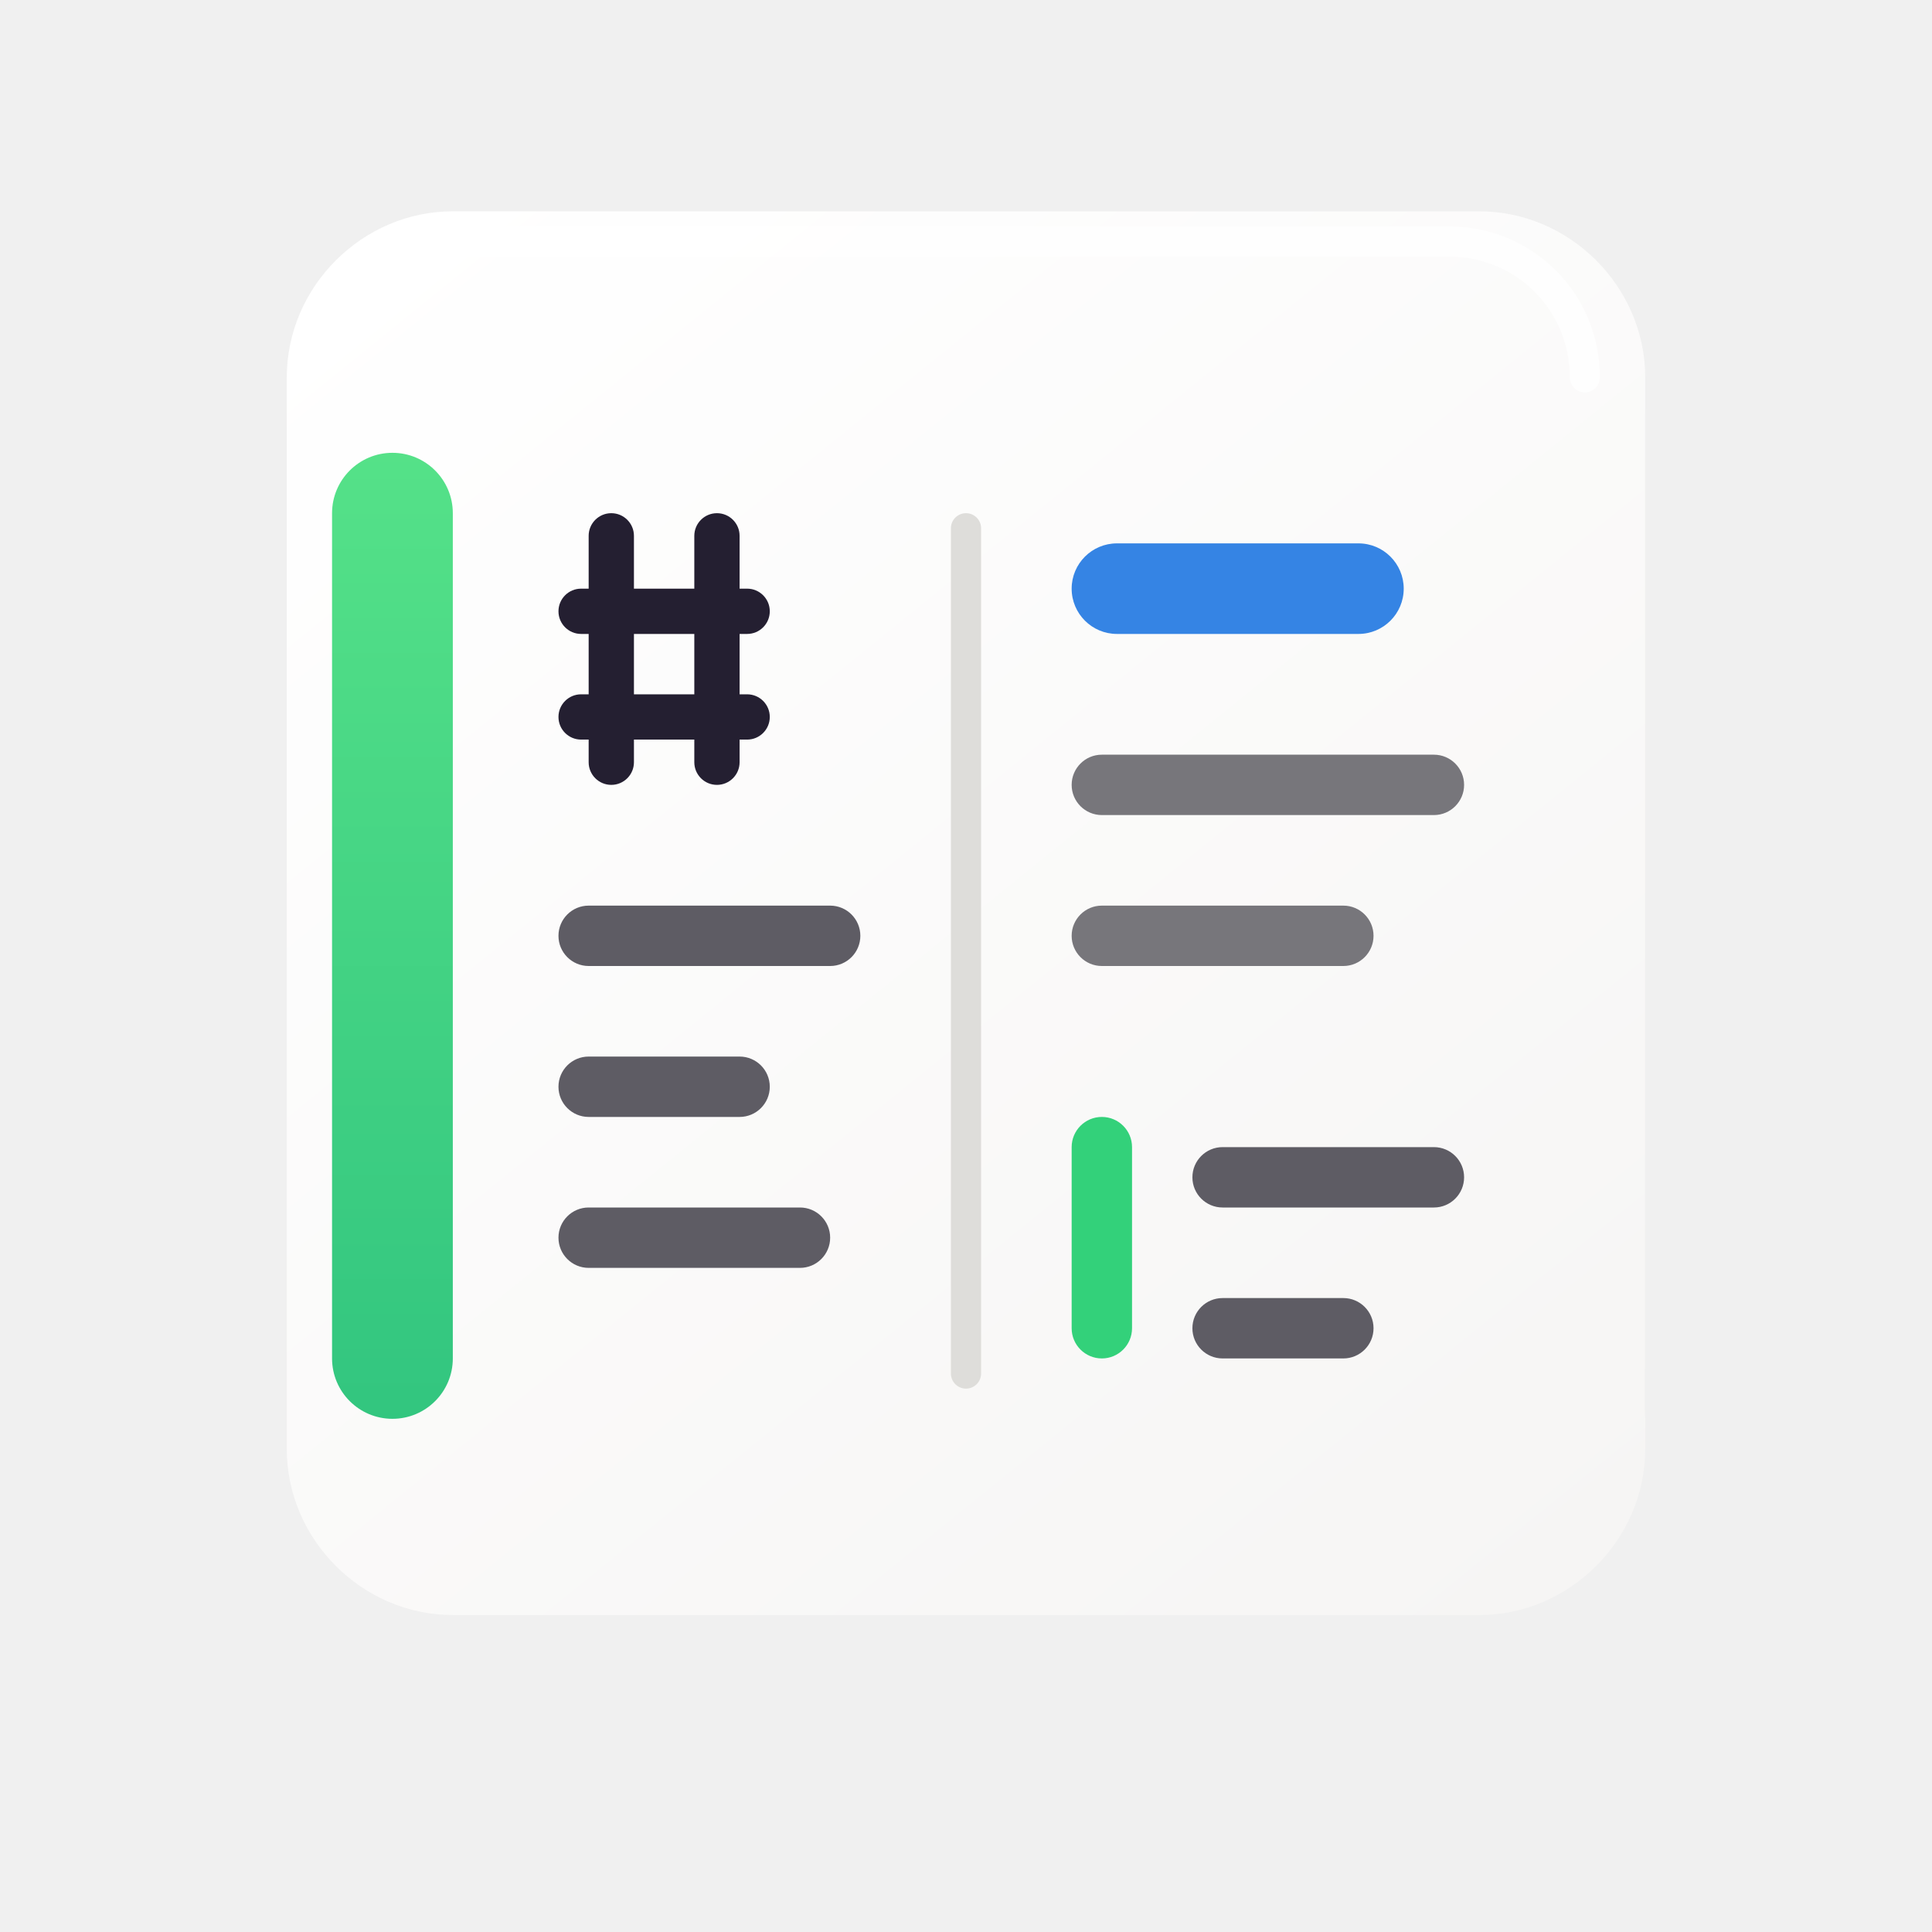
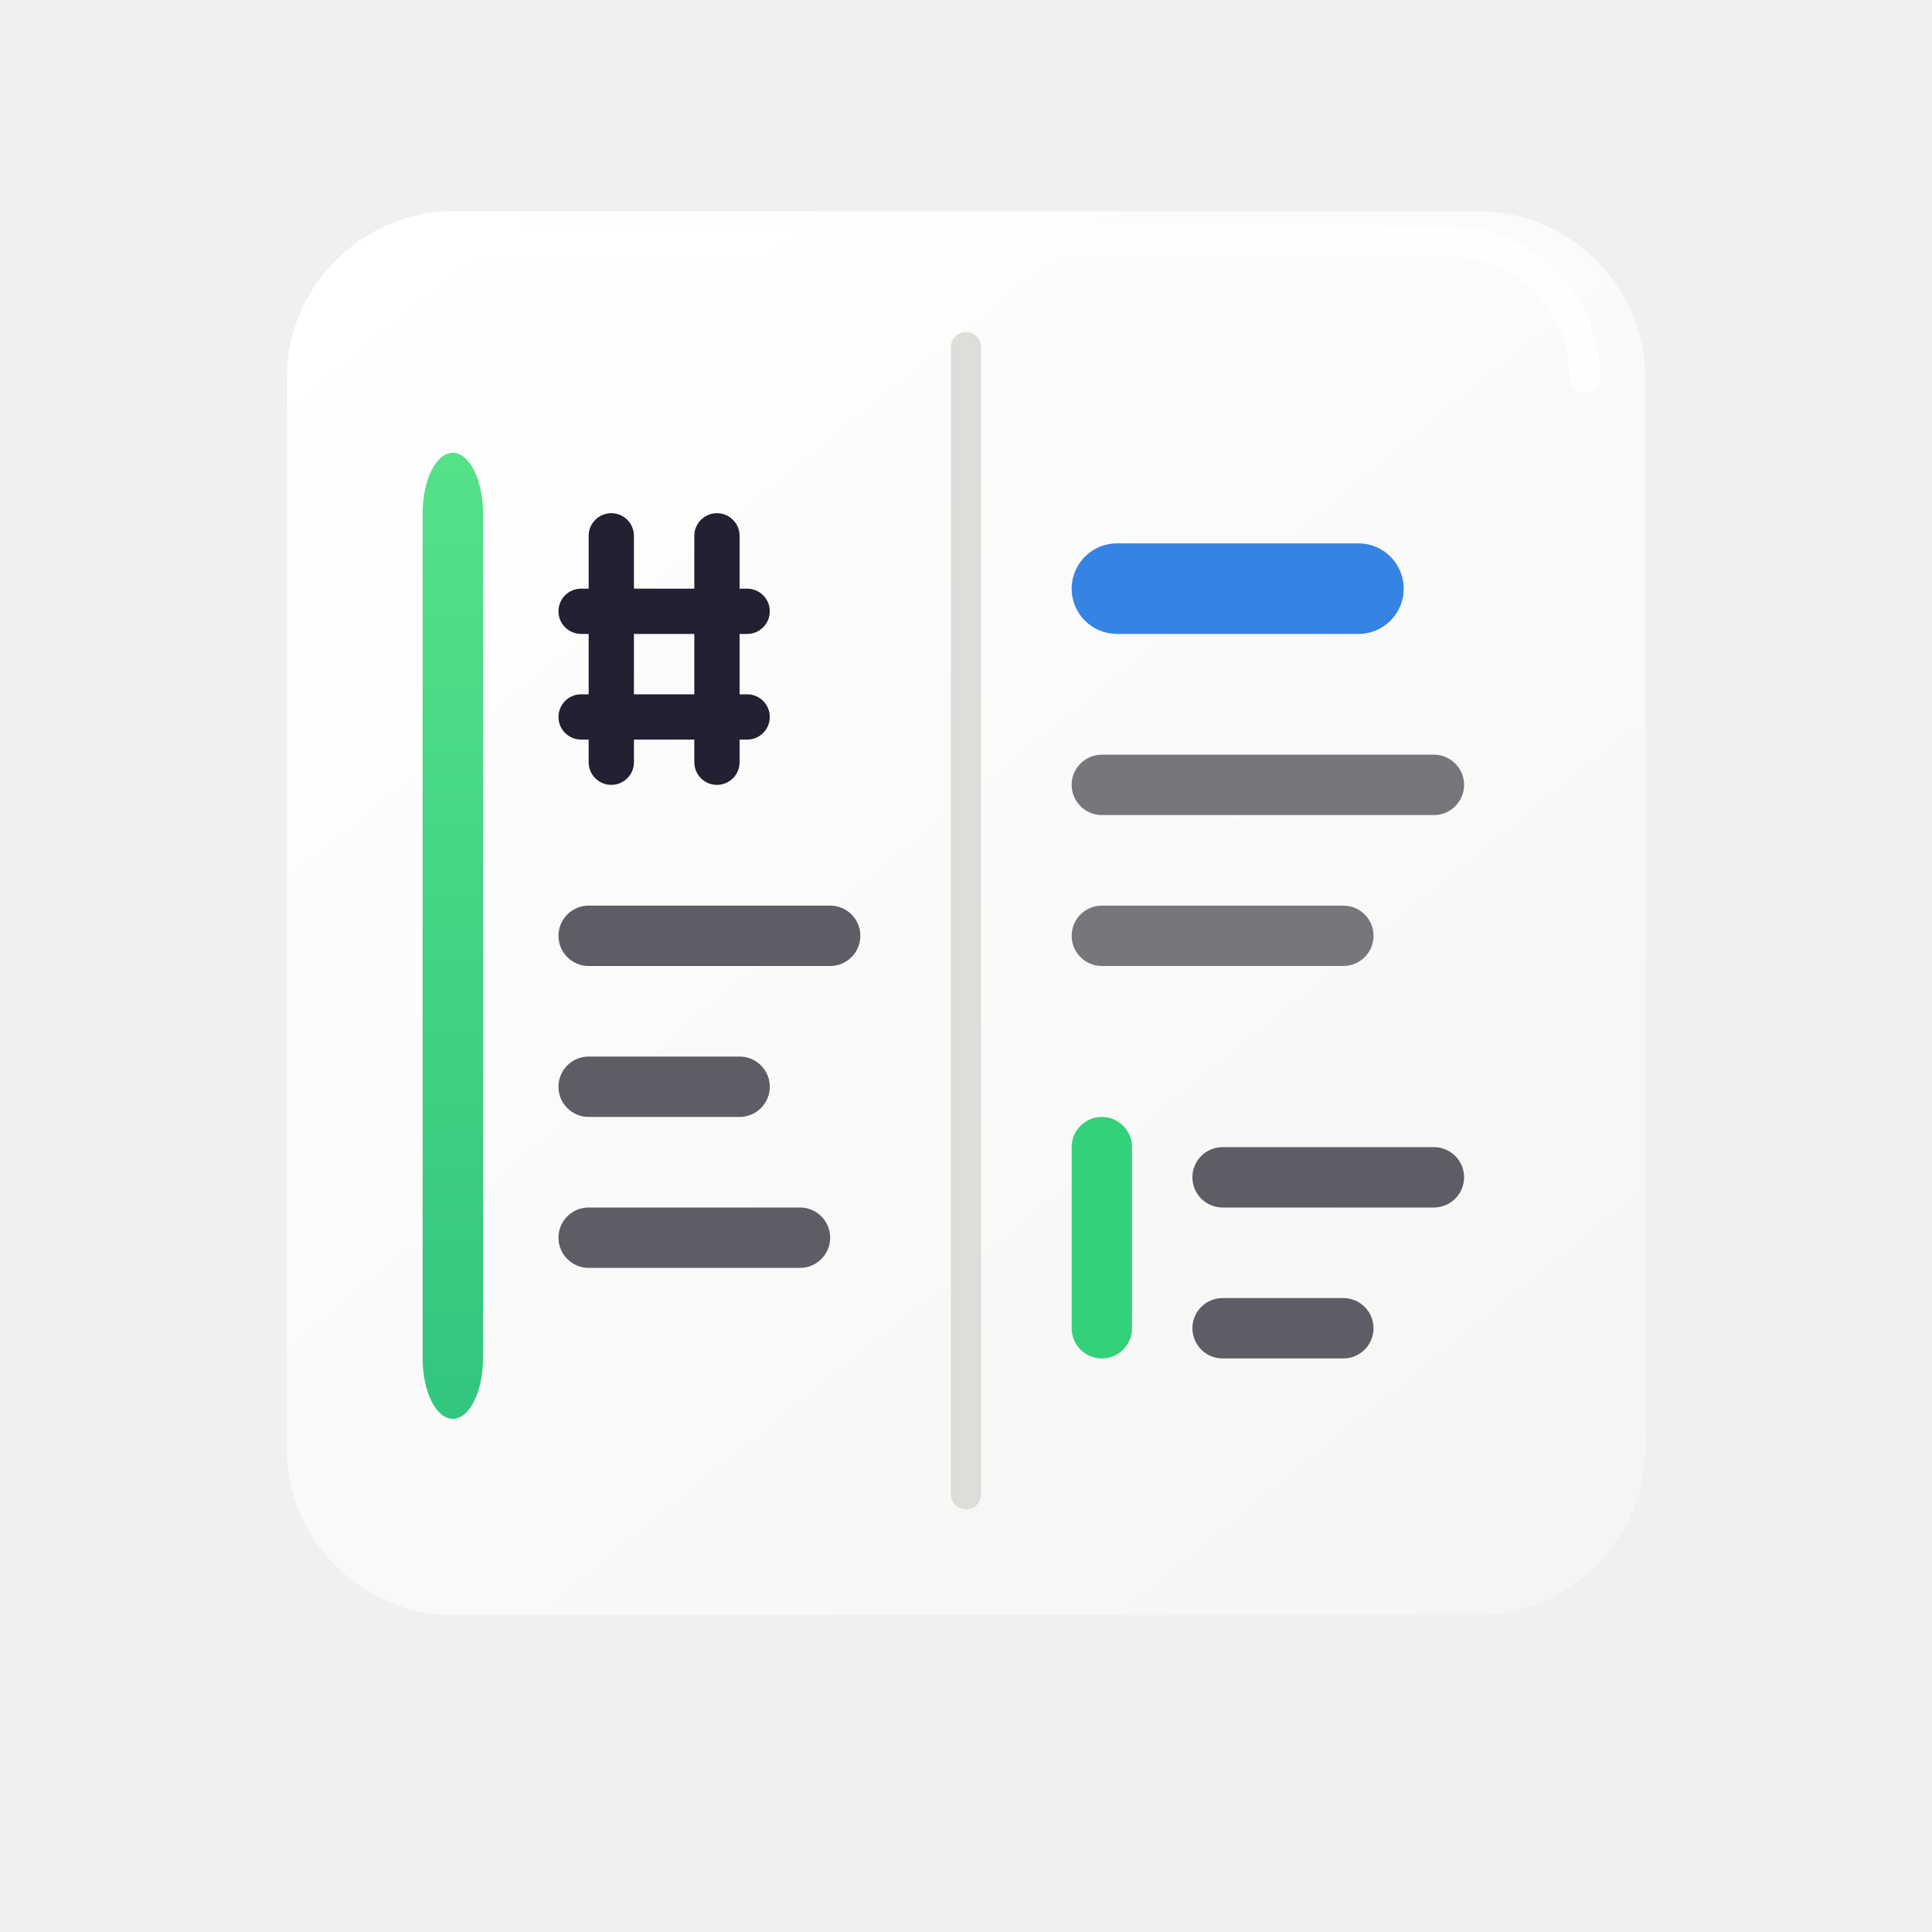
<svg xmlns="http://www.w3.org/2000/svg" width="128" height="128" viewBox="0 0 128 128" version="1.1">
  <defs>
    <linearGradient id="paper-top" x1="26" y1="14" x2="102" y2="108" gradientUnits="userSpaceOnUse">
      <stop offset="0" stop-color="#ffffff" />
      <stop offset="1" stop-color="#f6f5f4" />
    </linearGradient>
    <linearGradient id="accent" x1="30" y1="26" x2="30" y2="102" gradientUnits="userSpaceOnUse">
      <stop offset="0" stop-color="#57e389" />
      <stop offset="1" stop-color="#2ec27e" />
    </linearGradient>
  </defs>
  <path d="M34 20h64c6 0 11 5 11 11v62c0 6-5 11-11 11H34c-6 0-11-5-11-11V31c0-6 5-11 11-11z" fill="#c0bfbc" />
  <path d="M32 17h66c6 0 11 5 11 11v62c0 6-5 11-11 11H32c-6 0-11-5-11-11V28c0-6 5-11 11-11z" fill="#deddda" />
  <path d="M30 14h68c6 0 11 5 11 11v71c0 6-5 11-11 11H30c-6 0-11-5-11-11V25c0-6 5-11 11-11z" fill="url(#paper-top)" />
-   <rect x="22" y="30" width="8" height="64" rx="4" fill="url(#accent)" />
-   <rect x="63" y="34" width="2" height="58" rx="1" fill="#deddda" />
+   <rect x="28" y="30" width="4" height="64" rx="4" fill="url(#accent)" />
+   <rect x="63" y="22" width="2" height="78" rx="1" fill="#deddda" />
  <g fill="#241f31">
    <rect x="39" y="34" width="3" height="18" rx="1.5" />
    <rect x="46" y="34" width="3" height="18" rx="1.5" />
    <rect x="37" y="39" width="14" height="3" rx="1.5" />
    <rect x="37" y="46" width="14" height="3" rx="1.5" />
  </g>
  <g fill="#5e5c64">
    <rect x="37" y="60" width="20" height="4" rx="2" />
    <rect x="37" y="70" width="14" height="4" rx="2" />
    <rect x="37" y="80" width="18" height="4" rx="2" />
  </g>
  <g>
    <rect x="71" y="36" width="22" height="6" rx="3" fill="#3584e4" />
    <rect x="71" y="50" width="26" height="4" rx="2" fill="#77767b" />
    <rect x="71" y="60" width="20" height="4" rx="2" fill="#77767b" />
    <rect x="71" y="74" width="4" height="16" rx="2" fill="#33d17a" />
    <rect x="79" y="76" width="18" height="4" rx="2" fill="#5e5c64" />
    <rect x="79" y="86" width="12" height="4" rx="2" fill="#5e5c64" />
  </g>
  <path d="M30 16h66c5 0 9 4 9 9" fill="none" stroke="#ffffff" stroke-opacity=".7" stroke-width="2" stroke-linecap="round" stroke-linejoin="round" />
</svg>
